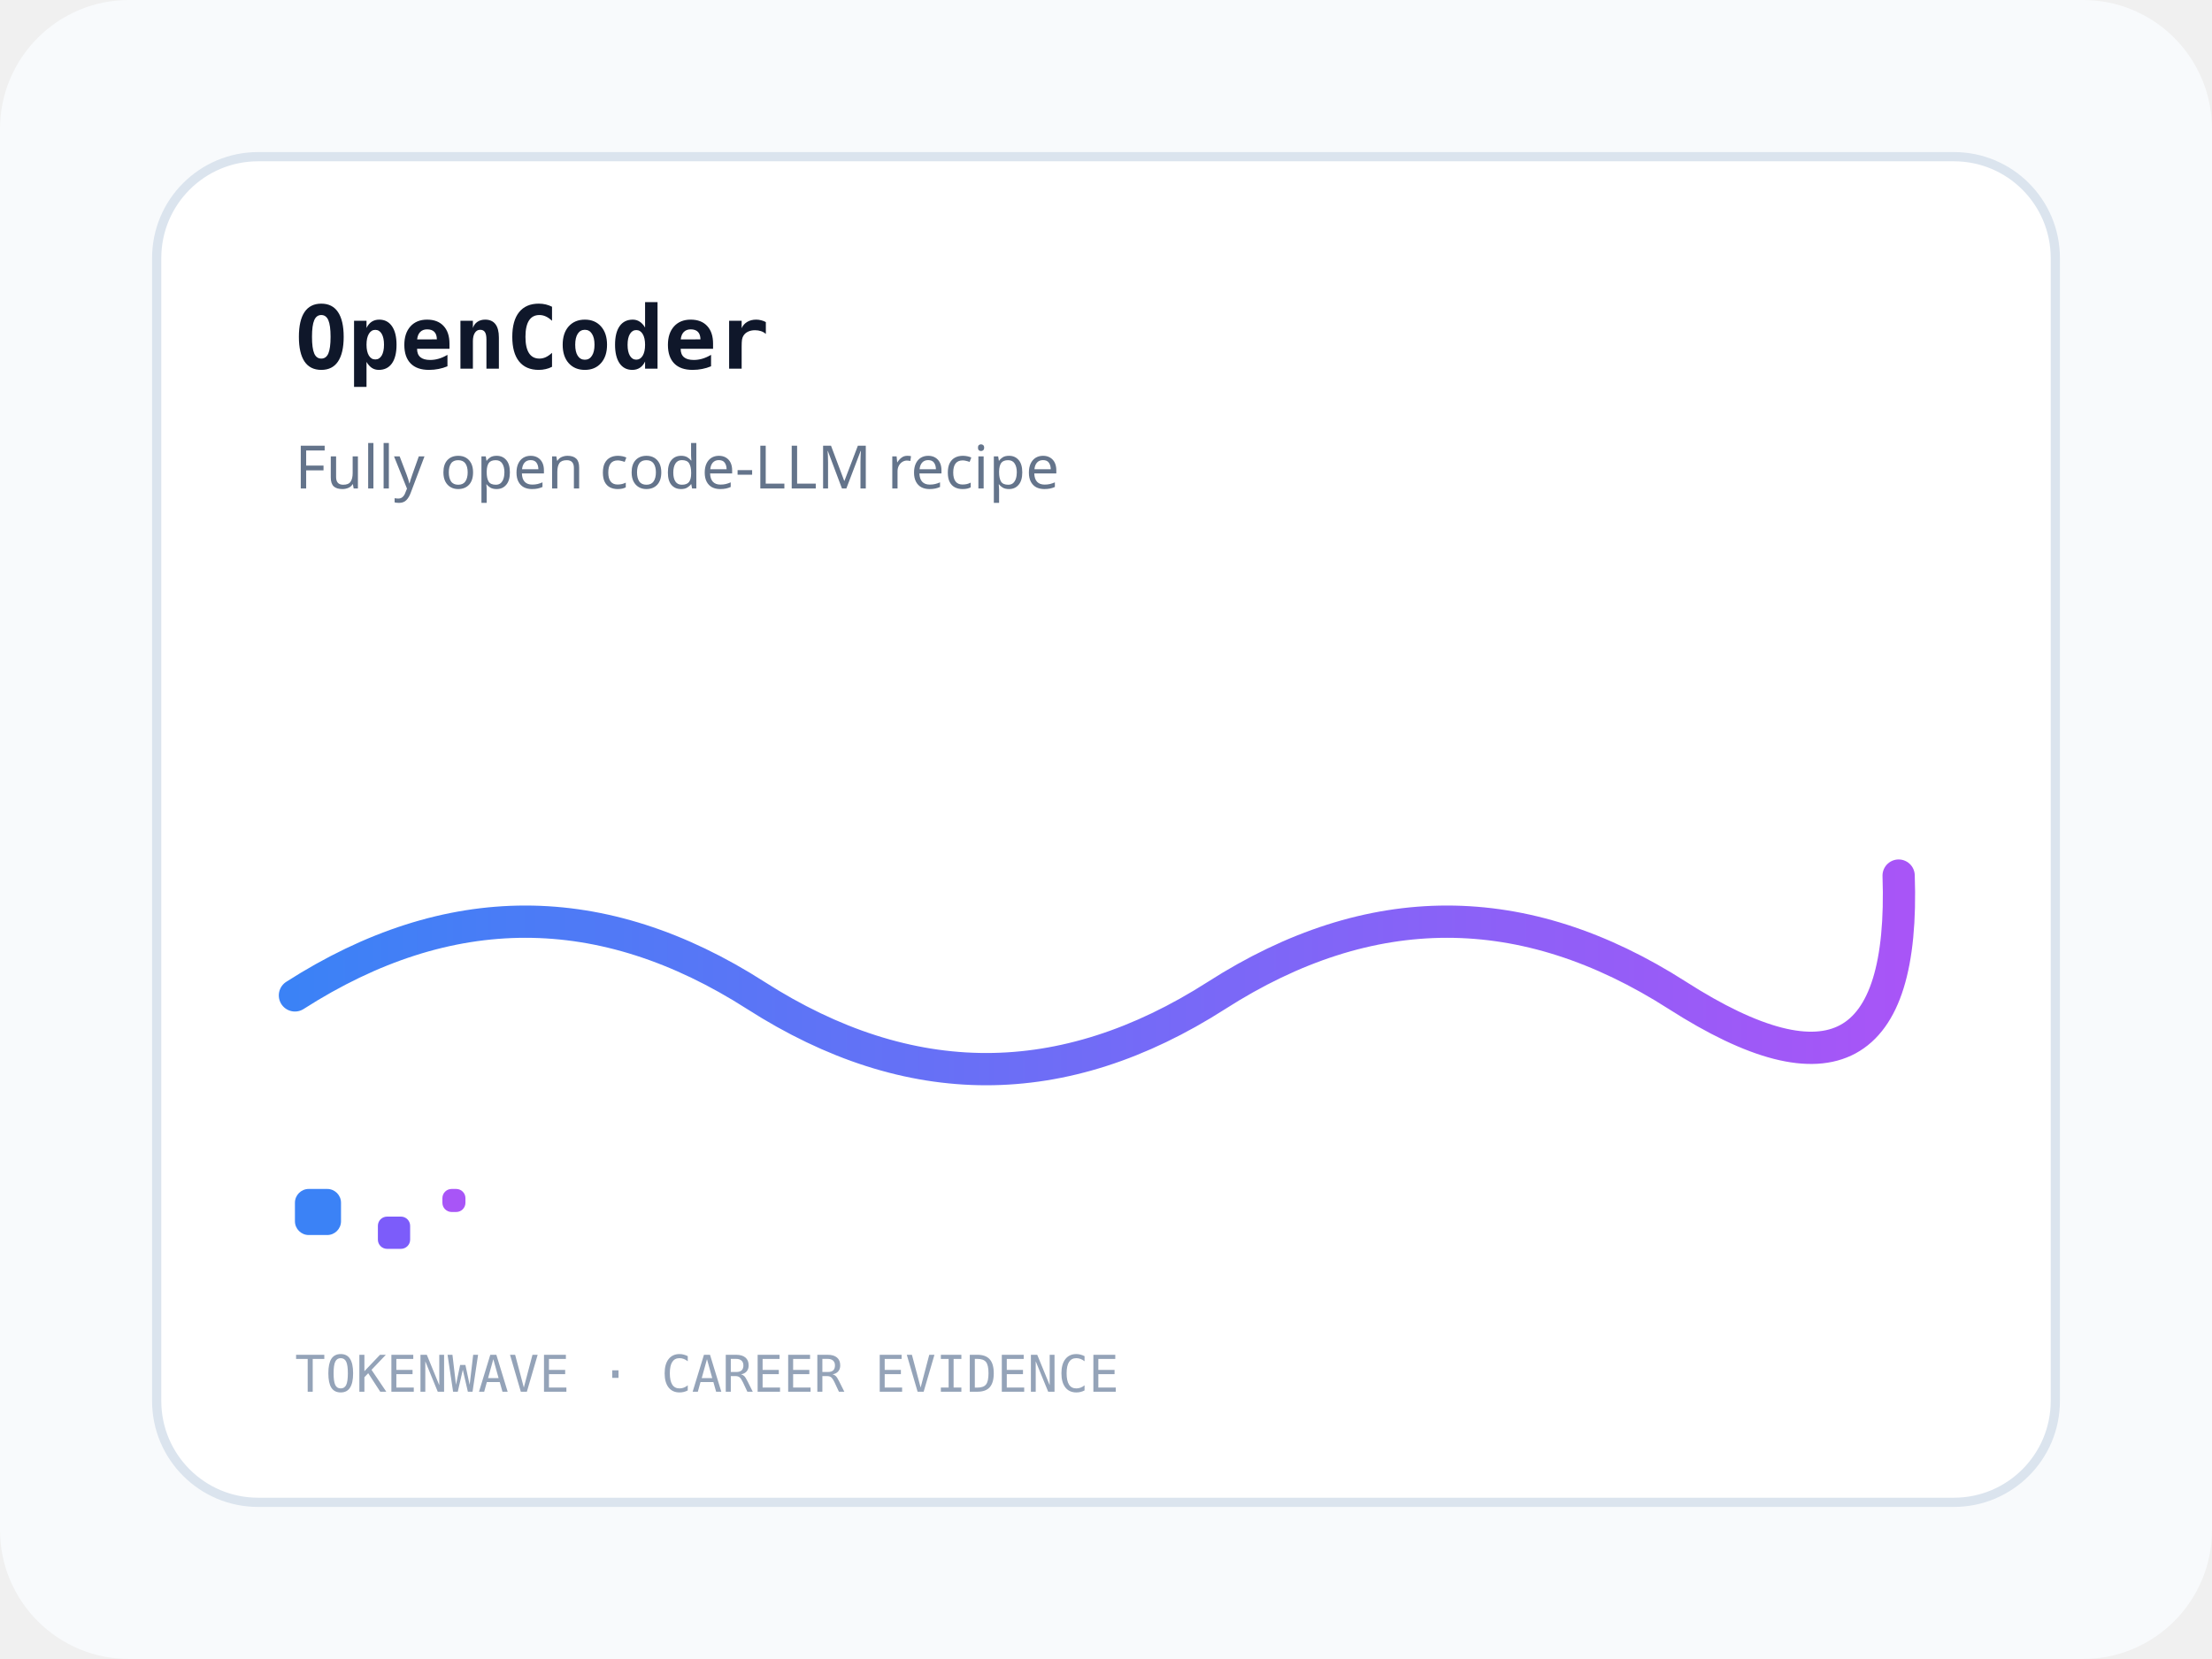
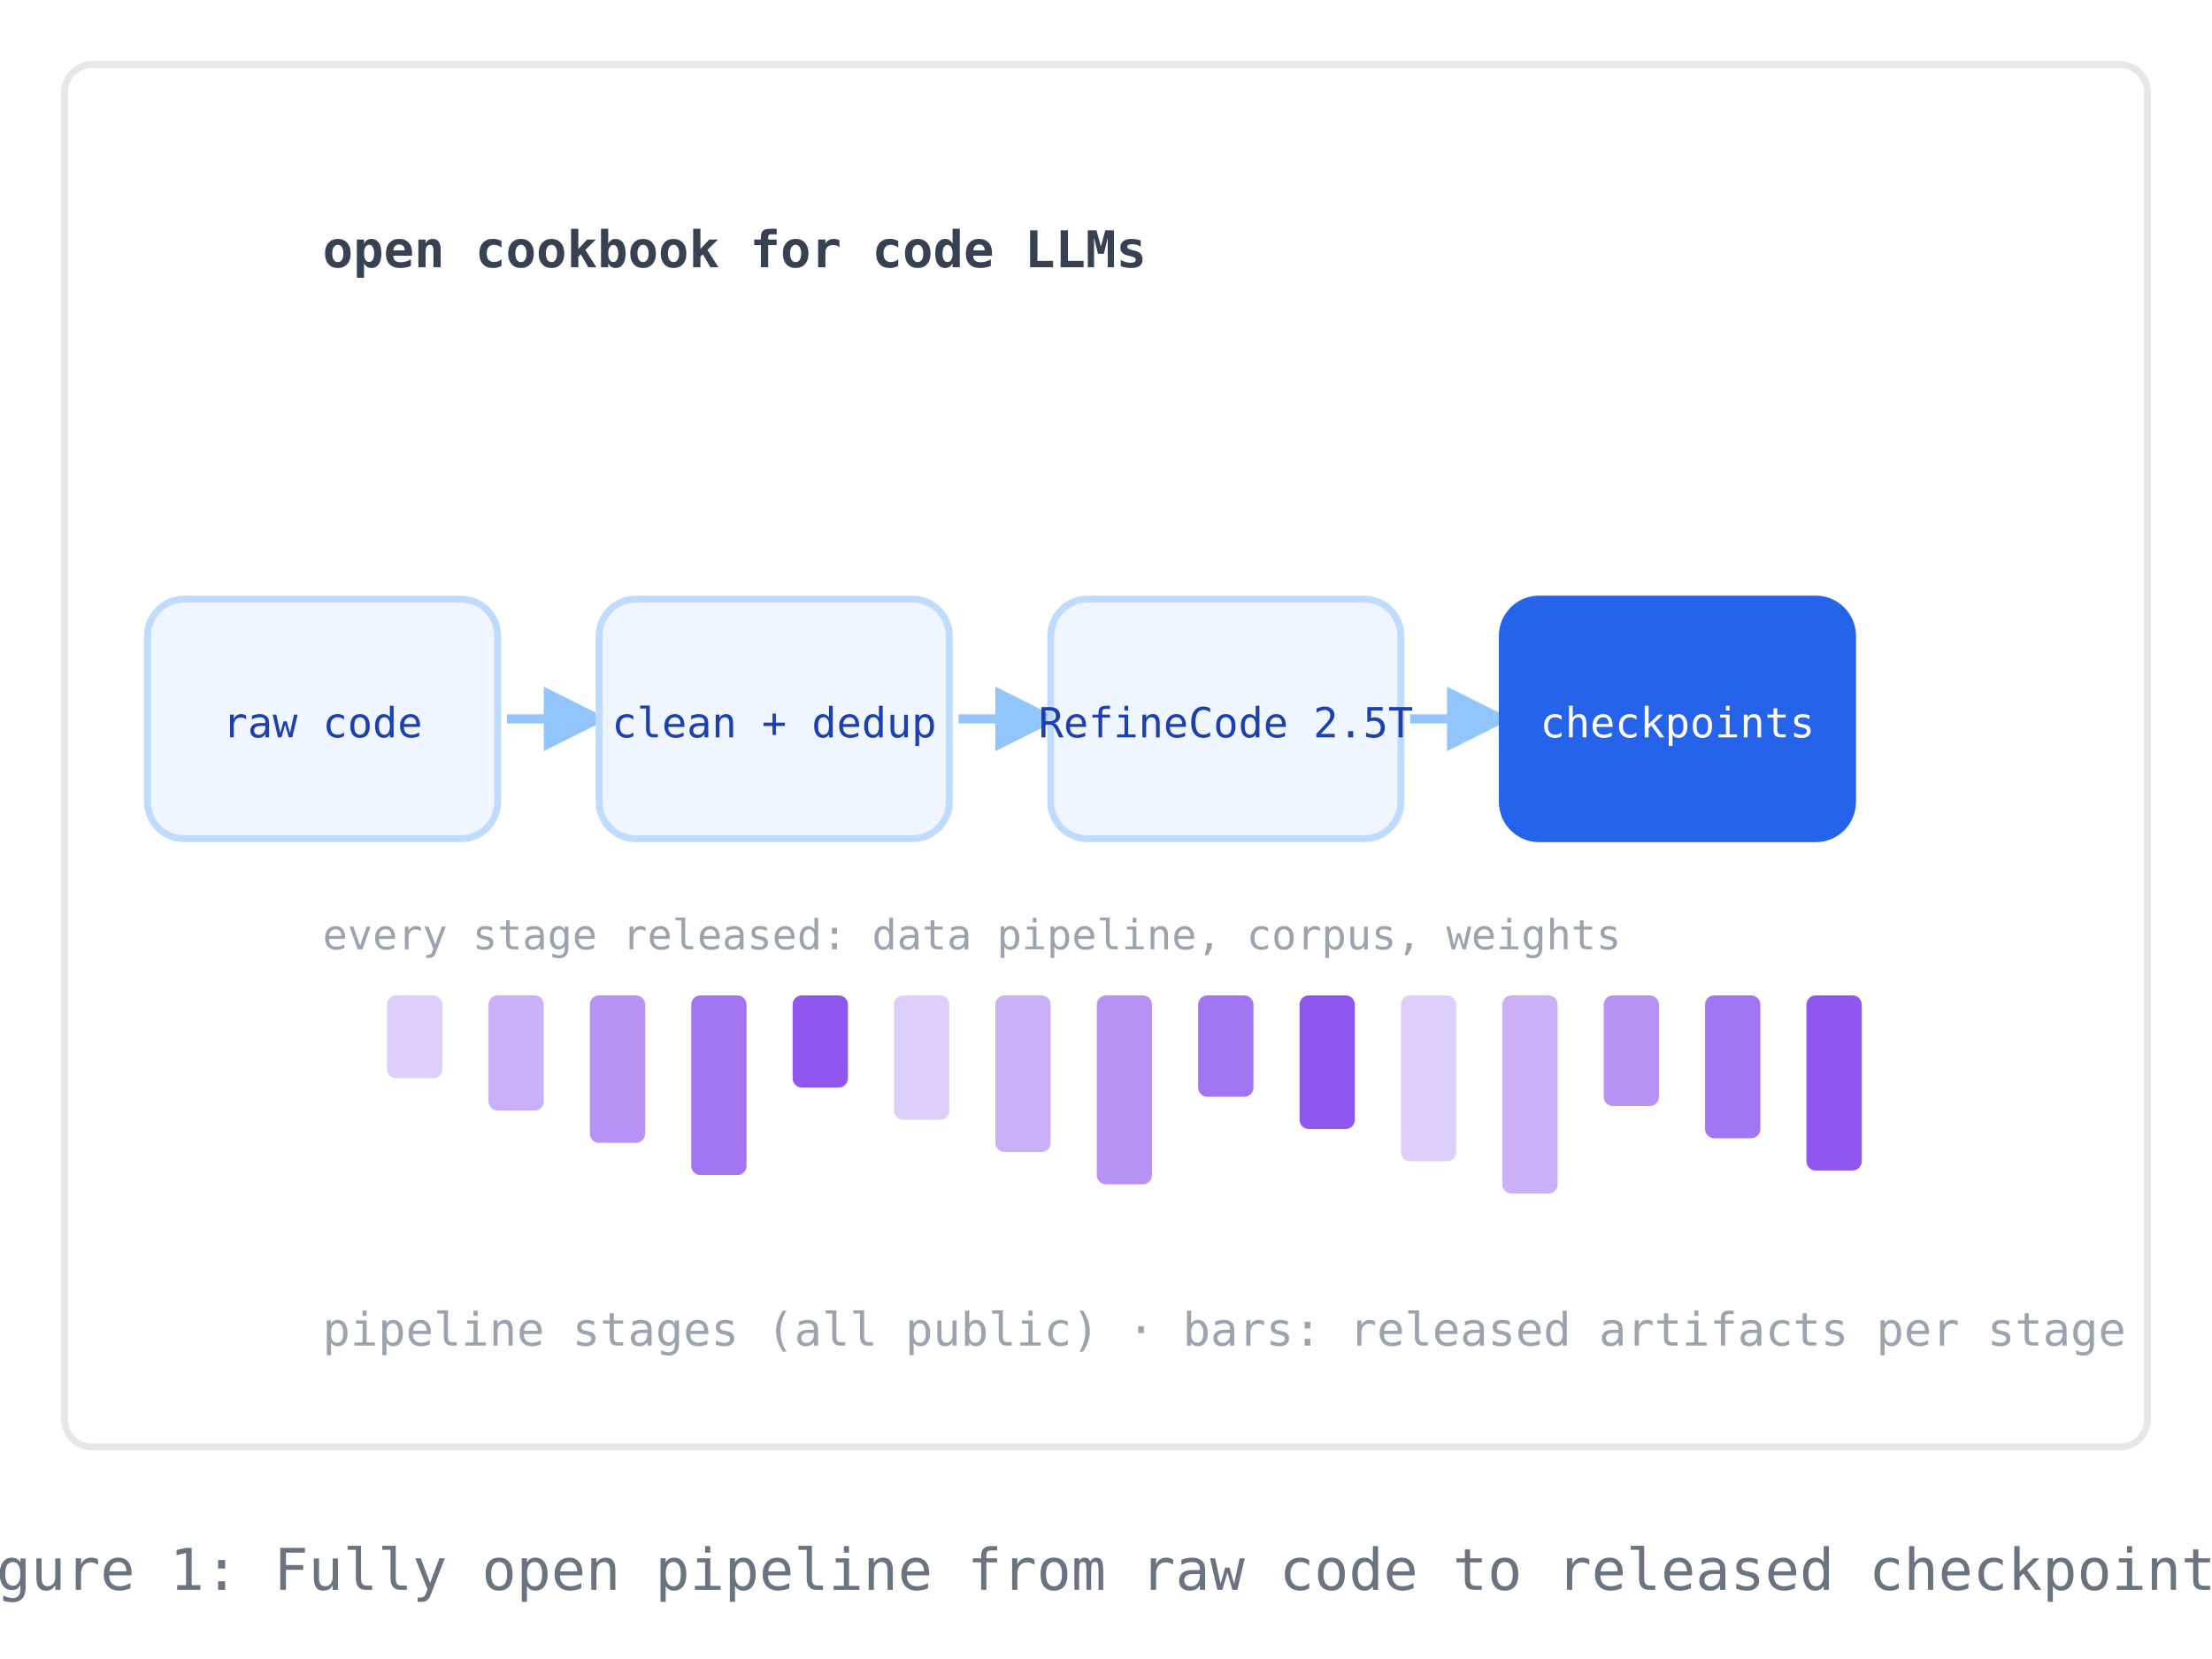
- <svg xmlns="http://www.w3.org/2000/svg" width="480" height="360" viewBox="0 0 480 360" role="img" aria-labelledby="title desc">
-   <rect width="480" height="360" rx="28" fill="#f8fafc" />
-   <rect x="34" y="34" width="412" height="292" rx="22" fill="#fff" stroke="#dbe4ee" stroke-width="2" />
-   <text x="64" y="80" fill="#0f172a" font-family="ui-monospace, SFMono-Regular, Menlo, monospace" font-size="19" font-weight="700">OpenCoder</text>
-   <text x="64" y="106" fill="#64748b" font-family="system-ui, sans-serif" font-size="13">Fully open code-LLM recipe</text>
-   <path d="M64 216 Q114 184 164 216 T264 216 T364 216 T412 190" fill="none" stroke="url(#g)" stroke-width="7" stroke-linecap="round" />
+ <svg xmlns="http://www.w3.org/2000/svg" viewBox="0 0 480 360">
+   <rect width="480" height="360" fill="#ffffff" />
+   <rect x="14" y="14" width="452" height="300" fill="none" stroke="#e5e7eb" stroke-width="1.5" rx="6" />
+   <text x="70" y="58" font-family="Space Mono, Menlo, monospace" font-size="11" fill="#374151" font-weight="bold">open cookbook for code LLMs</text>
+   <rect x="32" y="130" width="76" height="52" rx="8" fill="#eff6ff" stroke="#bfdbfe" stroke-width="1.5" />
+   <text x="70" y="160" text-anchor="middle" font-family="Space Mono, Menlo, monospace" font-size="9" fill="#1e40af">raw code</text>
+   <path d="M110 156 L128 156" stroke="#93c5fd" stroke-width="2" marker-end="url(#a)" />
+   <rect x="130" y="130" width="76" height="52" rx="8" fill="#eff6ff" stroke="#bfdbfe" stroke-width="1.5" />
+   <text x="168" y="160" text-anchor="middle" font-family="Space Mono, Menlo, monospace" font-size="9" fill="#1e40af">clean + dedup</text>
+   <path d="M208 156 L226 156" stroke="#93c5fd" stroke-width="2" marker-end="url(#a)" />
+   <rect x="228" y="130" width="76" height="52" rx="8" fill="#eff6ff" stroke="#bfdbfe" stroke-width="1.5" />
+   <text x="266" y="160" text-anchor="middle" font-family="Space Mono, Menlo, monospace" font-size="9" fill="#1e40af">RefineCode 2.5T</text>
+   <path d="M306 156 L324 156" stroke="#93c5fd" stroke-width="2" marker-end="url(#a)" />
+   <rect x="326" y="130" width="76" height="52" rx="8" fill="#2563eb" stroke="#2563eb" stroke-width="1.5" />
+   <text x="364" y="160" text-anchor="middle" font-family="Space Mono, Menlo, monospace" font-size="9" fill="#ffffff">checkpoints</text>
  <defs>
-     <linearGradient id="g" x1="0" y1="0" x2="1" y2="0">
-       <stop offset="0" stop-color="#3B82F6" />
-       <stop offset="1" stop-color="#A855F7" />
-     </linearGradient>
+     <marker id="a" markerWidth="7" markerHeight="7" refX="5" refY="3.5" orient="auto">
+       <path d="M0 0 L7 3.5 L0 7 z" fill="#93c5fd" />
+     </marker>
  </defs>
-   <rect x="64" y="258" width="10" height="10" rx="3" fill="#3B82F6" />
-   <rect x="82" y="264" width="7" height="7" rx="2" fill="#7C5CFA" />
-   <rect x="96" y="258" width="5" height="5" rx="2" fill="#A855F7" />
-   <text x="64" y="302" fill="#94a3b8" font-family="ui-monospace, SFMono-Regular, Menlo, monospace" font-size="11">TOKENWAVE · CAREER EVIDENCE</text>
+   <rect x="84" y="216" width="12" height="18" rx="2" fill="#7c3aed" opacity="0.25" />
+   <rect x="106" y="216" width="12" height="25" rx="2" fill="#7c3aed" opacity="0.40" />
+   <rect x="128" y="216" width="12" height="32" rx="2" fill="#7c3aed" opacity="0.55" />
+   <rect x="150" y="216" width="12" height="39" rx="2" fill="#7c3aed" opacity="0.70" />
+   <rect x="172" y="216" width="12" height="20" rx="2" fill="#7c3aed" opacity="0.85" />
+   <rect x="194" y="216" width="12" height="27" rx="2" fill="#7c3aed" opacity="0.25" />
+   <rect x="216" y="216" width="12" height="34" rx="2" fill="#7c3aed" opacity="0.40" />
+   <rect x="238" y="216" width="12" height="41" rx="2" fill="#7c3aed" opacity="0.55" />
+   <rect x="260" y="216" width="12" height="22" rx="2" fill="#7c3aed" opacity="0.70" />
+   <rect x="282" y="216" width="12" height="29" rx="2" fill="#7c3aed" opacity="0.85" />
+   <rect x="304" y="216" width="12" height="36" rx="2" fill="#7c3aed" opacity="0.25" />
+   <rect x="326" y="216" width="12" height="43" rx="2" fill="#7c3aed" opacity="0.40" />
+   <rect x="348" y="216" width="12" height="24" rx="2" fill="#7c3aed" opacity="0.55" />
+   <rect x="370" y="216" width="12" height="31" rx="2" fill="#7c3aed" opacity="0.70" />
+   <rect x="392" y="216" width="12" height="38" rx="2" fill="#7c3aed" opacity="0.85" />
+   <text x="70" y="206" font-family="Space Mono, Menlo, monospace" font-size="9" fill="#9ca3af">every stage released: data pipeline, corpus, weights</text>
+   <text x="70" y="292" font-family="Space Mono, Menlo, monospace" font-size="10" fill="#9ca3af">pipeline stages (all public)  ·  bars: released artifacts per stage</text>
+   <text x="240" y="345" text-anchor="middle" font-family="Space Mono, Menlo, monospace" font-size="12.5" fill="#6b7280">Figure 1: Fully open pipeline from raw code to released checkpoints.</text>
</svg>
